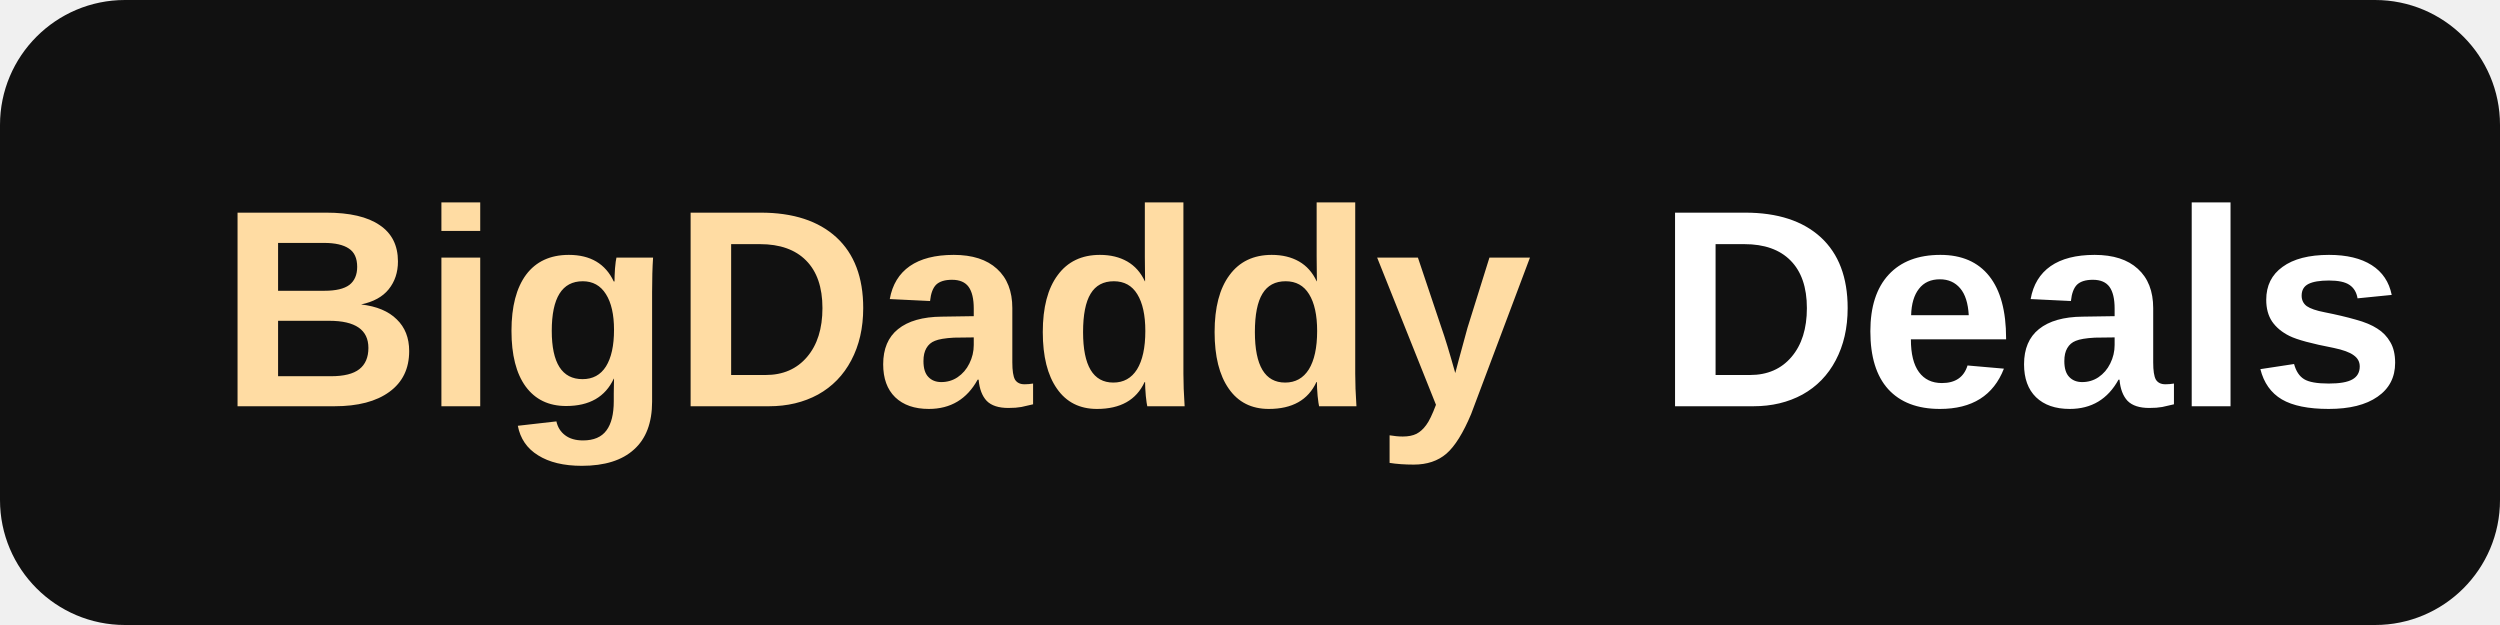
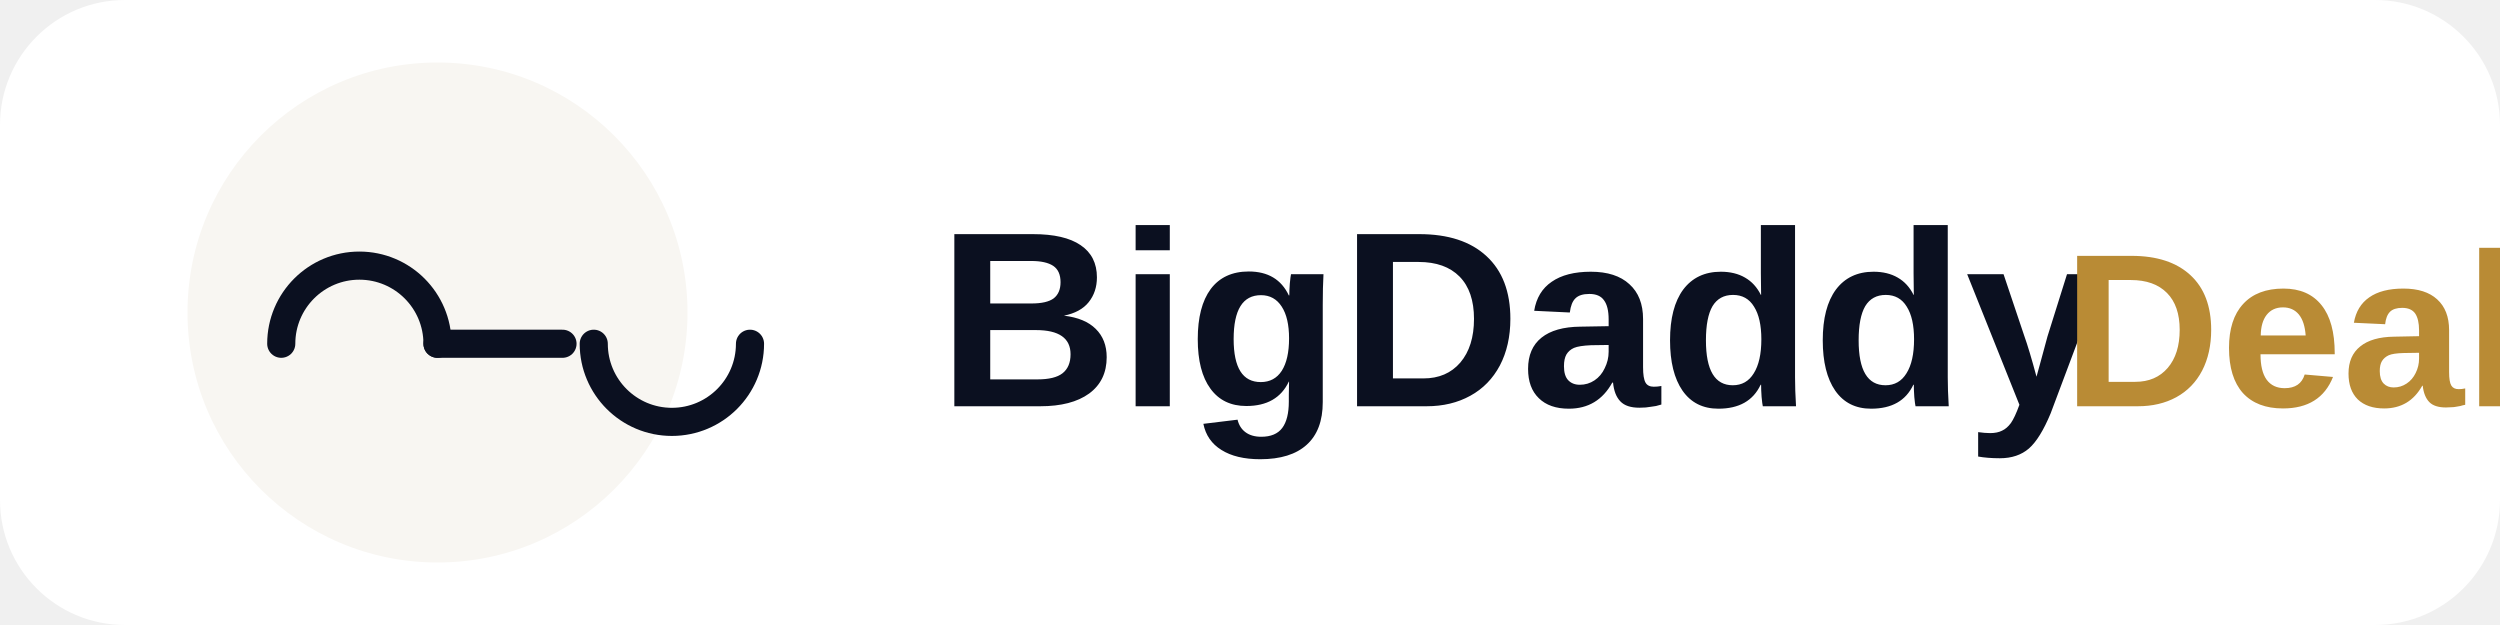
<svg xmlns="http://www.w3.org/2000/svg" width="160" height="40" viewBox="0 0 160 40">
-   <rect width="160" height="40" rx="8" fill="#111" />
-   <text x="14" y="26" fill="#ffdca3" font-family="Poppins, Arial" font-weight="700" font-size="18">BigDaddy</text>
-   <text x="106" y="26" fill="#fff" font-family="Poppins, Arial" font-weight="700" font-size="18">Deals</text>
+   <rect width="160" height="40" rx="8" fill="#fff" />
+   <g transform="translate(8,2)">
+     <circle cx="20" cy="18" r="16" fill="#f8f6f2" />
+     <g stroke="#0b1020" stroke-width="1.8" fill="none" stroke-linecap="round" stroke-linejoin="round" transform="translate(4,2)">
+       <path d="M6 18a5 5 0 1 1 10 0" />
+       <path d="M26 18a5 5 0 1 0 10 0" />
+       <path d="M16 18h8" />
+     </g>
+   </g>
+   <text x="60" y="26" fill="#0b1020" font-family="Poppins, Arial" font-weight="700" font-size="16">BigDaddy</text>
+   <text x="132" y="26" fill="#b98b35" font-family="Poppins, Arial" font-weight="700" font-size="14">Deals</text>
</svg>
